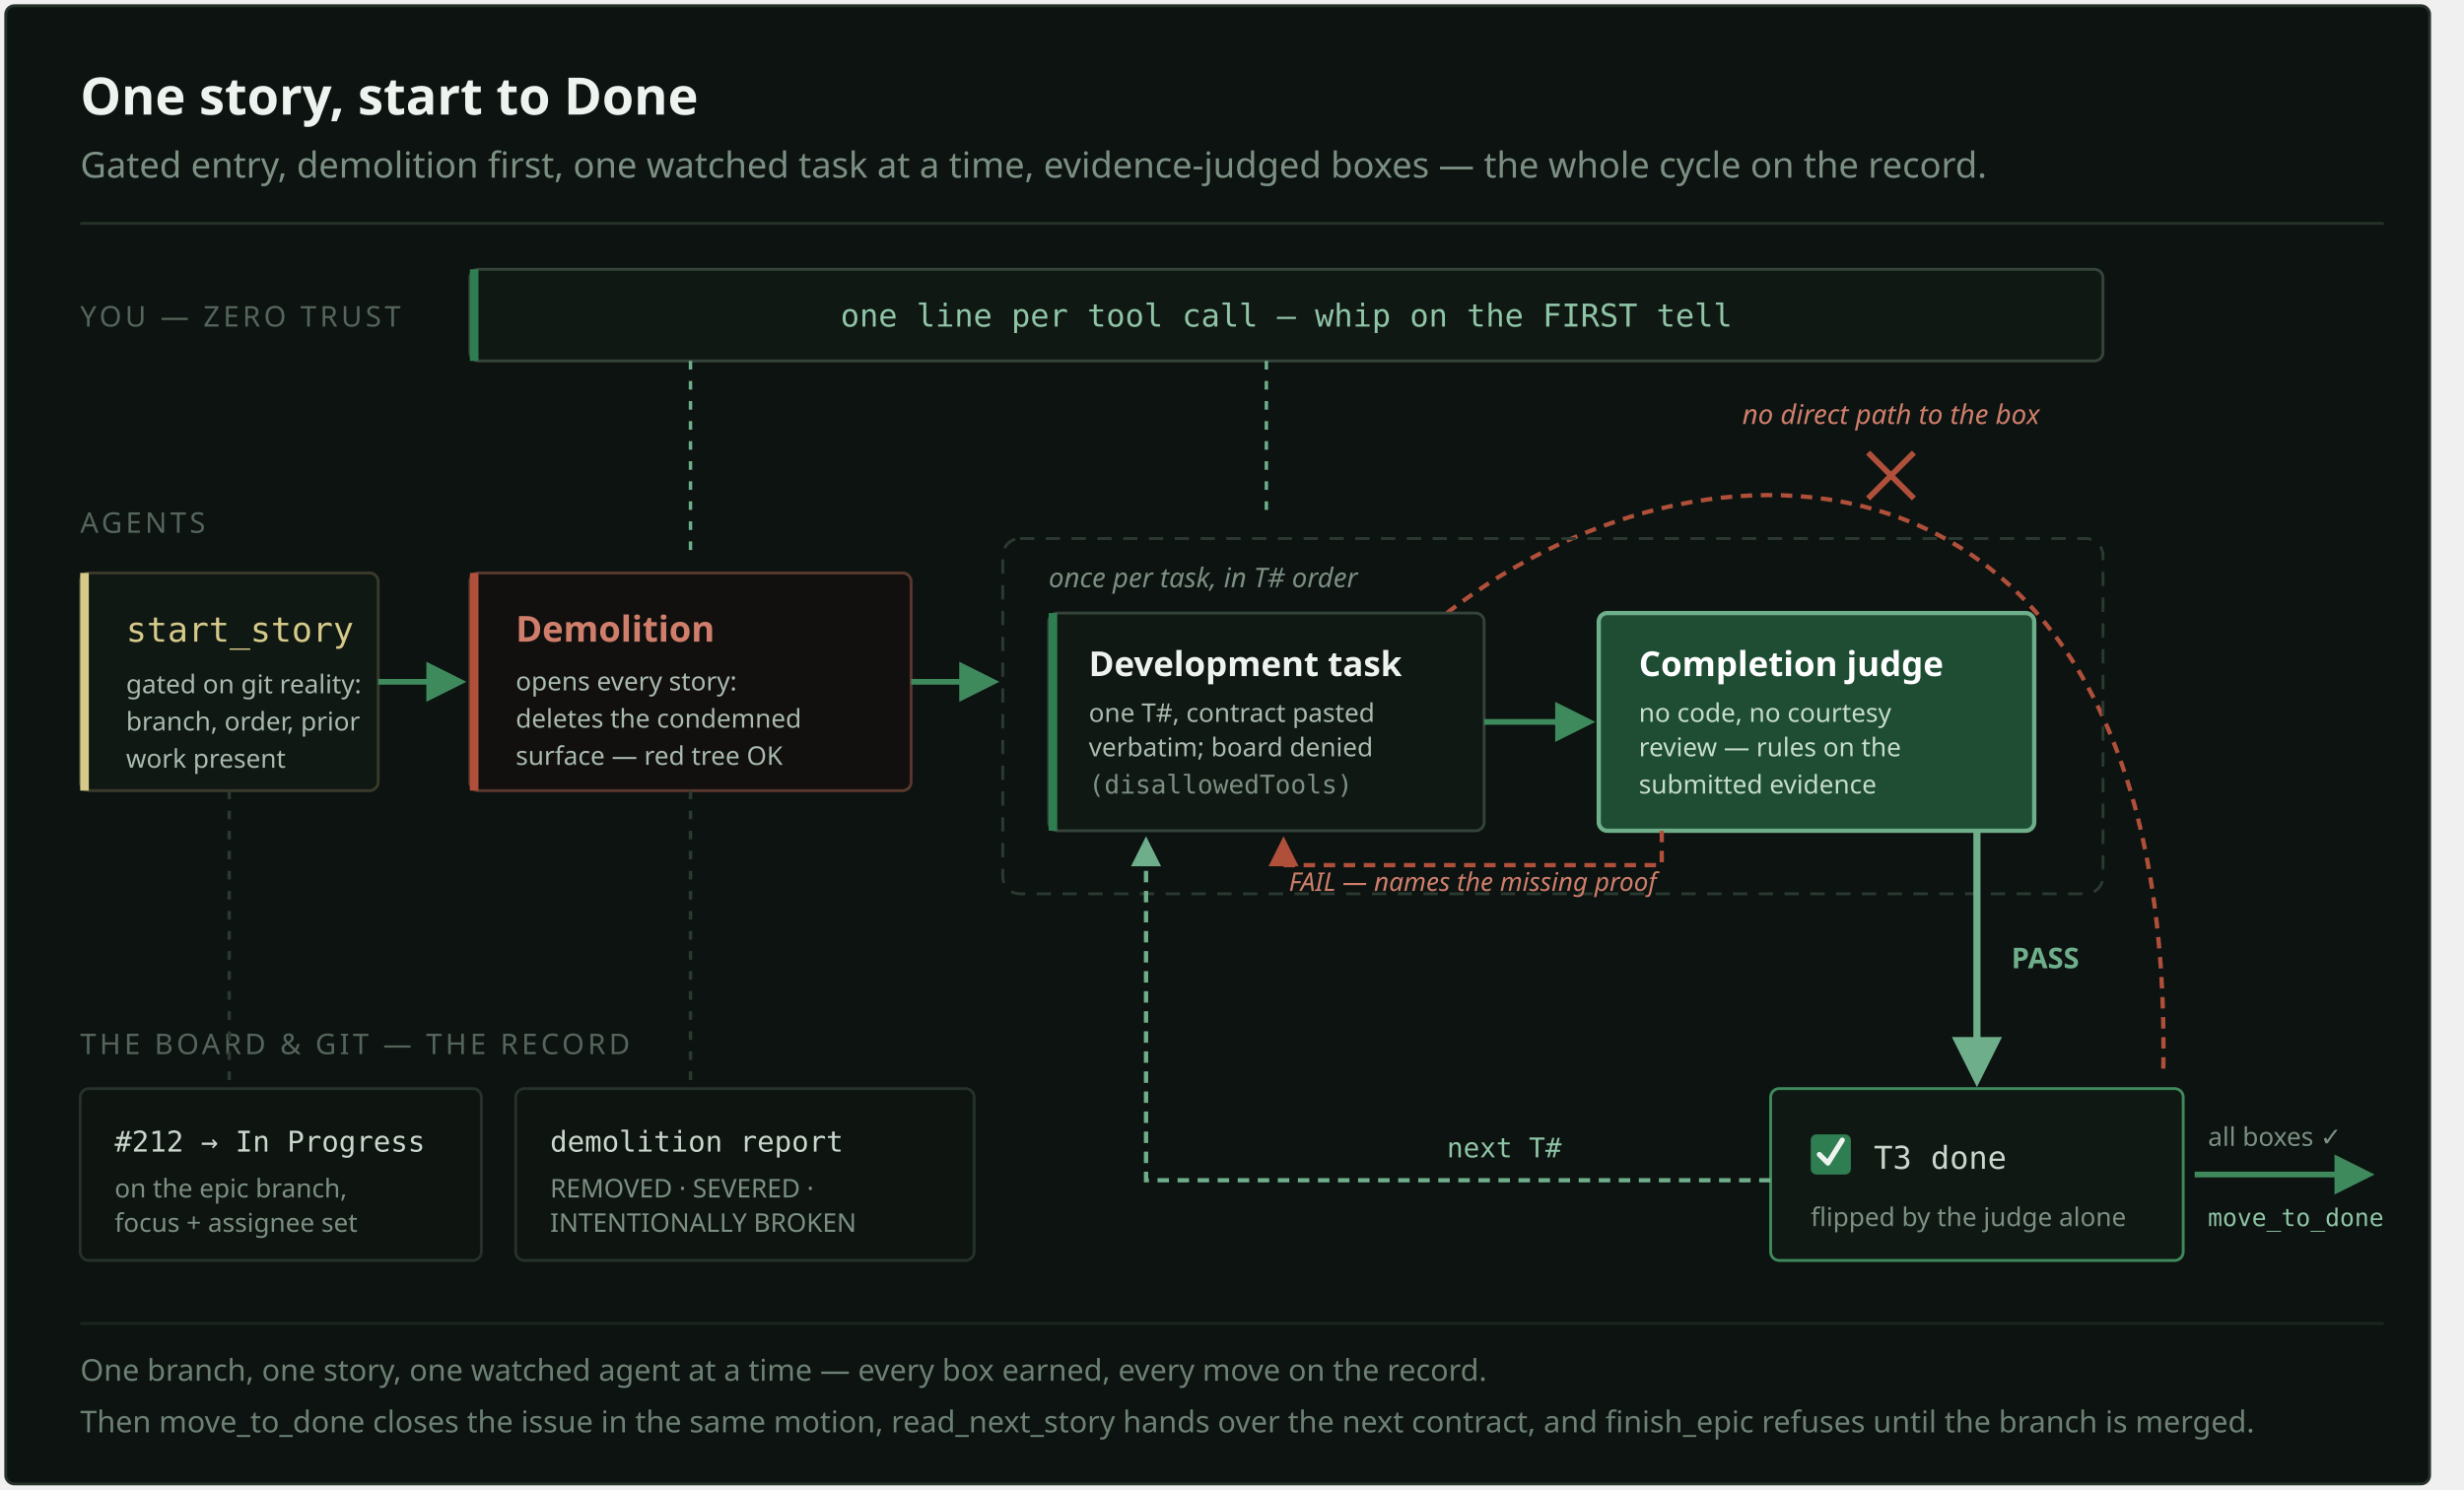
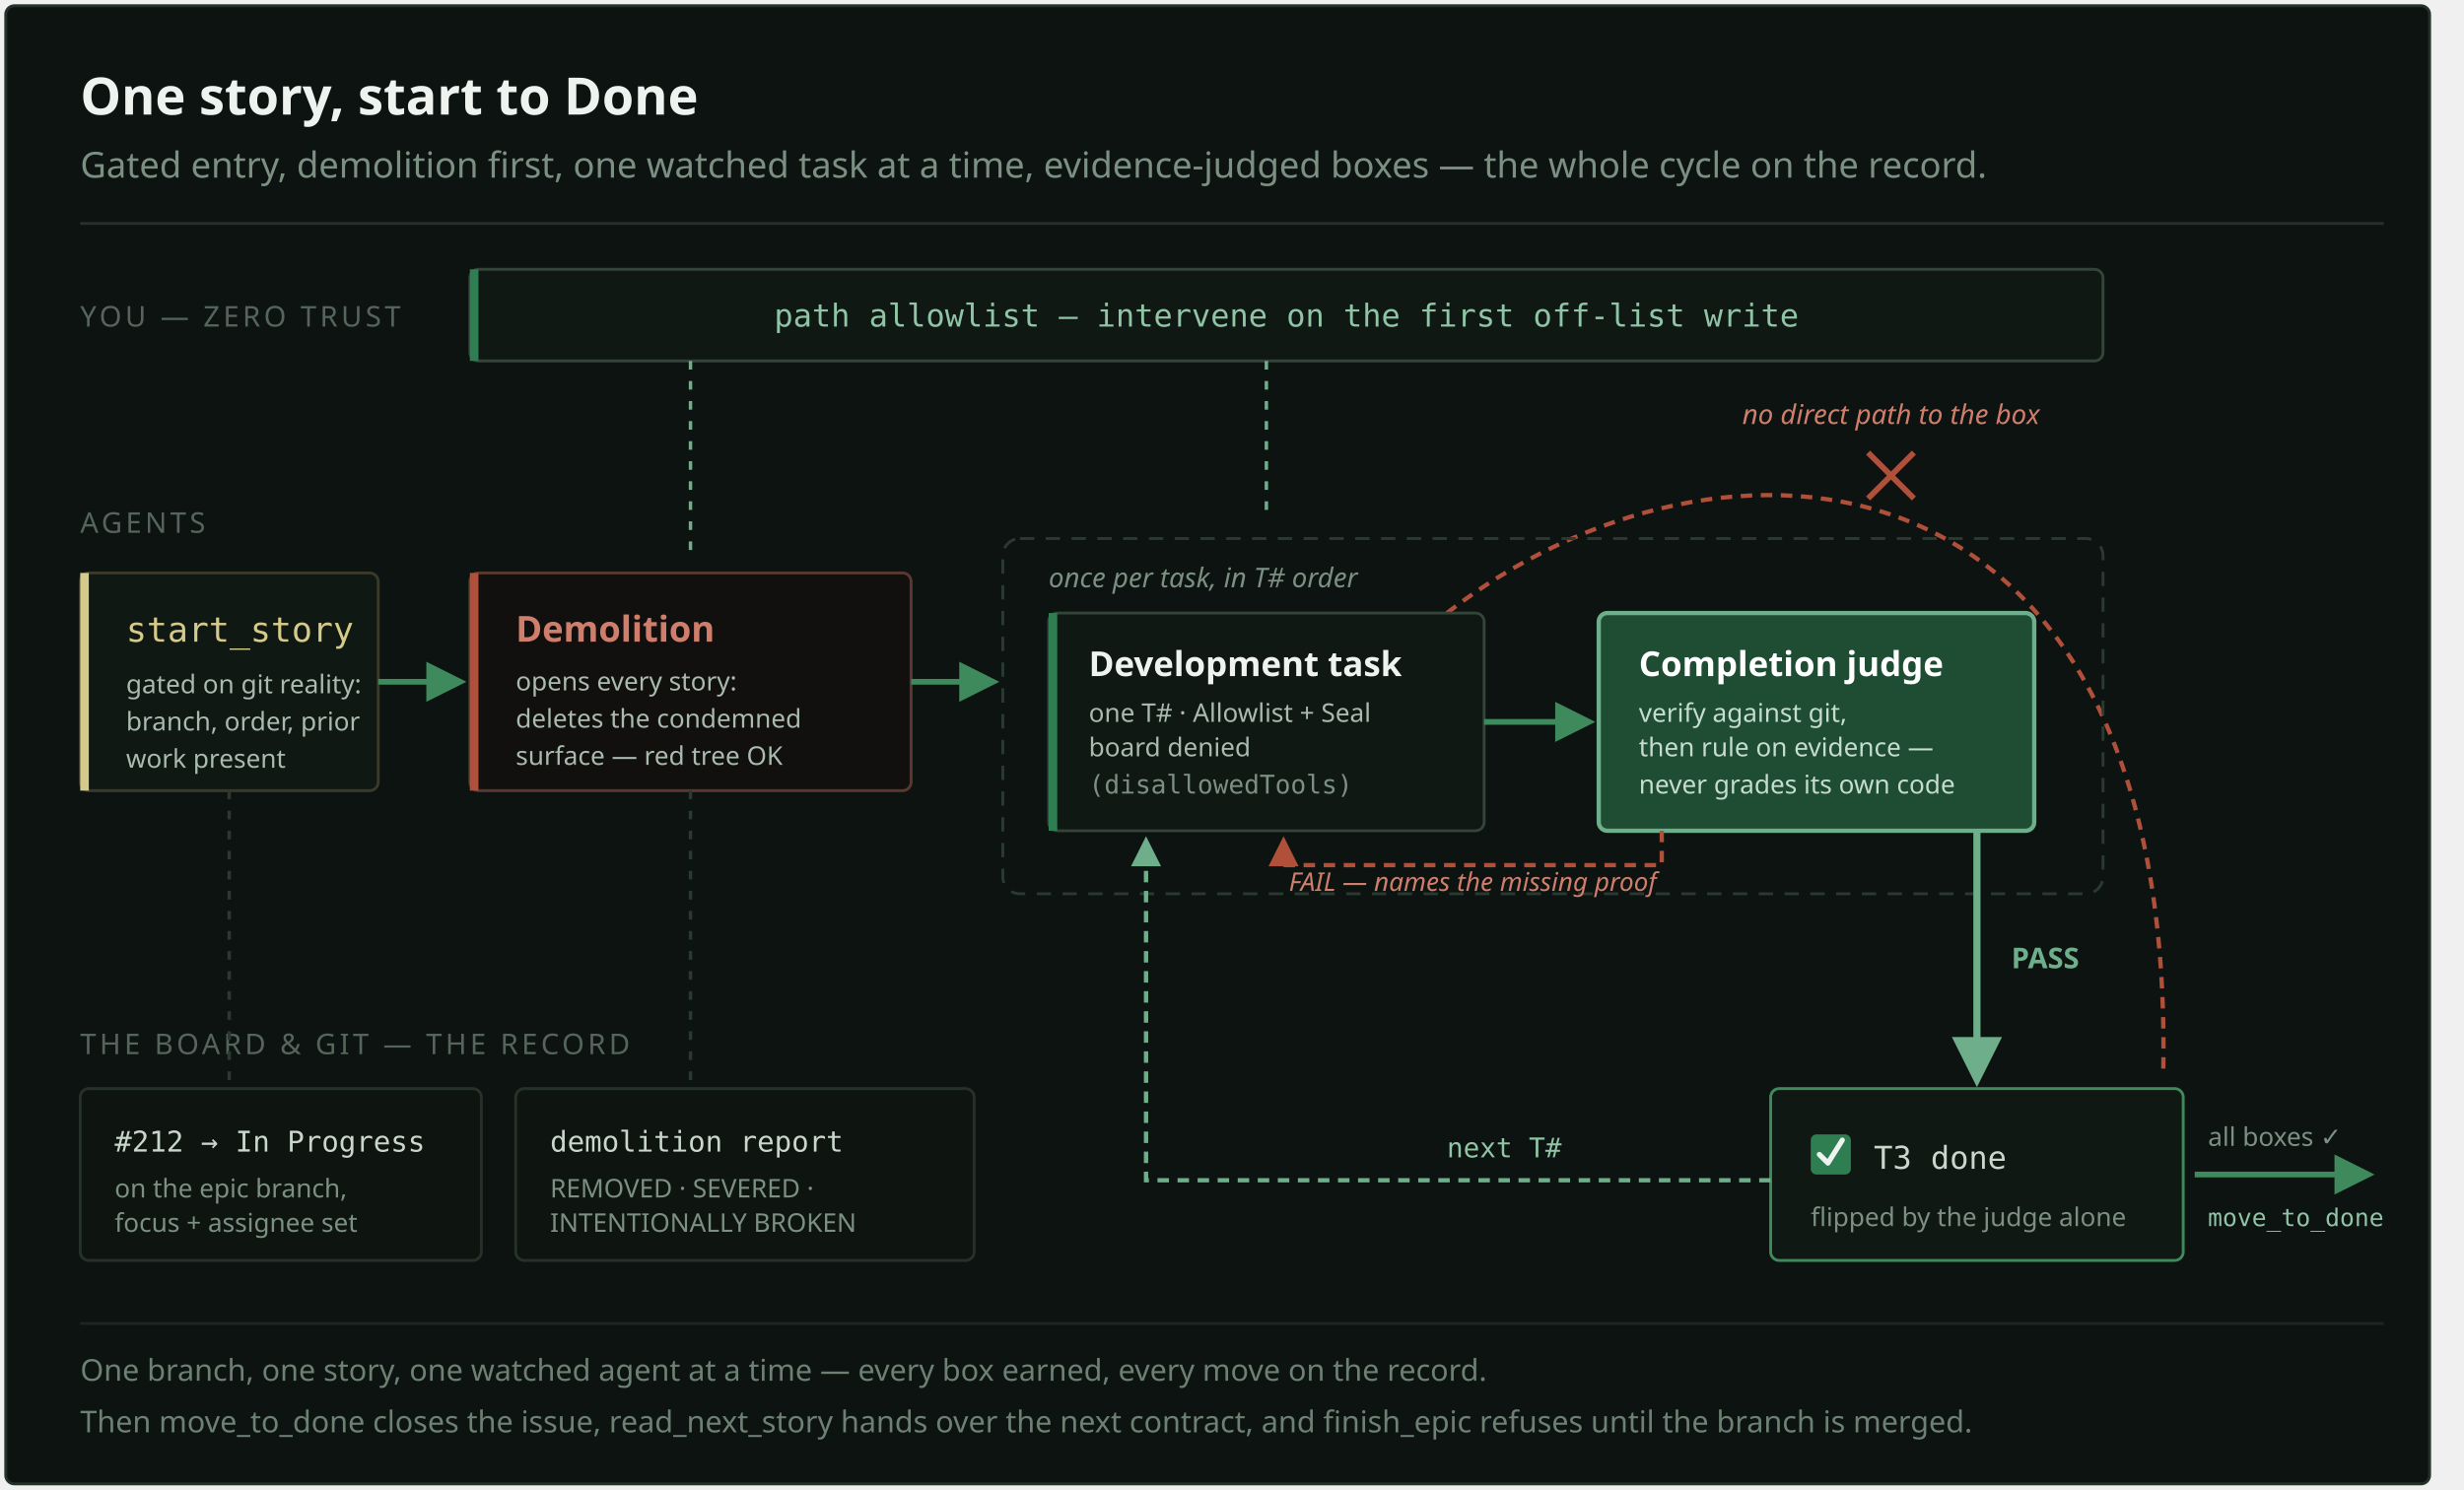
- <svg xmlns="http://www.w3.org/2000/svg" viewBox="0 0 860 520" width="860" height="520" font-family="ui-sans-serif, 'IBM Plex Sans', system-ui, sans-serif" role="img" aria-label="One story, start to Done: start_story gates on git reality, demolition deletes the condemned surface, then one development task at a time runs under a zero-trust monitor, submits evidence to the judge, and only the judge's PASS flips a task box on the board; FAIL loops back naming the missing proof, and there is no direct path from the developer to the checkbox.">
+ <svg xmlns="http://www.w3.org/2000/svg" viewBox="0 0 860 520" width="860" height="520" font-family="ui-sans-serif, 'IBM Plex Sans', system-ui, sans-serif" role="img" aria-label="One story, start to Done: start_story gates on git reality, demolition deletes the condemned surface, then one development task at a time runs under a path-allowlist monitor and submits evidence to the judge — verify_task_completion then check_story_task on PASS only; FAIL loops back naming the missing proof, and there is no direct path from developer to checkbox.">
  <defs>
    <style>
      .mono { font-family: ui-monospace, 'JetBrains Mono', Menlo, Consolas, monospace; }
    </style>
    <marker id="fern" viewBox="0 0 10 10" refX="8" refY="5" markerWidth="7" markerHeight="7" orient="auto-start-reverse">
      <path d="M0,0 L10,5 L0,10 z" fill="#3f8a5c" />
    </marker>
    <marker id="fernb" viewBox="0 0 10 10" refX="8" refY="5" markerWidth="7" markerHeight="7" orient="auto-start-reverse">
      <path d="M0,0 L10,5 L0,10 z" fill="#6FAE8B" />
    </marker>
    <marker id="clay" viewBox="0 0 10 10" refX="8" refY="5" markerWidth="7" markerHeight="7" orient="auto-start-reverse">
      <path d="M0,0 L10,5 L0,10 z" fill="#b0503b" />
    </marker>
  </defs>
  <rect x="2" y="2" width="846" height="516" rx="3" fill="#0c1310" stroke="#263229" />
  <text x="28" y="40" font-size="18" font-weight="600" fill="#eef3ef">One story, start to Done</text>
  <text x="28" y="62" font-size="12.5" fill="#7c8f83">Gated entry, demolition first, one watched task at a time, evidence-judged boxes — the whole cycle on the record.</text>
  <line x1="28" y1="78" x2="832" y2="78" stroke="#263229" />
  <text x="28" y="114" font-size="10" letter-spacing="1.2" fill="#55655c">YOU — ZERO TRUST</text>
  <rect x="164" y="94" width="570" height="32" rx="3" fill="#101813" stroke="#35443b" />
  <rect x="164" y="94" width="3" height="32" fill="#2F7E52" />
-   <text x="449" y="114" text-anchor="middle" class="mono" font-size="11" fill="#8fc4a6">one line per tool call — whip on the FIRST tell</text>
+   <text x="449" y="114" text-anchor="middle" class="mono" font-size="11" fill="#8fc4a6">path allowlist — intervene on the first off-list write</text>
  <line x1="241" y1="126" x2="241" y2="196" stroke="#6FAE8B" stroke-width="1.2" stroke-dasharray="3 4" />
  <line x1="442" y1="126" x2="442" y2="182" stroke="#6FAE8B" stroke-width="1.2" stroke-dasharray="3 4" />
  <path d="M 505,214 C 600,140 760,150 755,376" fill="none" stroke="#b0503b" stroke-width="1.5" stroke-dasharray="4 3" />
  <line x1="652" y1="158" x2="668" y2="174" stroke="#b0503b" stroke-width="2" />
  <line x1="668" y1="158" x2="652" y2="174" stroke="#b0503b" stroke-width="2" />
  <text x="660" y="148" text-anchor="middle" font-size="9.5" font-style="italic" fill="#cf7e6b">no direct path to the box</text>
  <text x="28" y="186" font-size="10" letter-spacing="1.2" fill="#55655c">AGENTS</text>
  <rect x="28" y="200" width="104" height="76" rx="3" fill="#101813" stroke="#3a3a2a" />
  <rect x="28" y="200" width="3" height="76" fill="#d6ca8a" />
  <text x="44" y="224" class="mono" font-size="12" fill="#d6ca8a">start_story</text>
  <text x="44" y="242" font-size="9" fill="#a9baaf">gated on git reality:</text>
  <text x="44" y="255" font-size="9" fill="#a9baaf">branch, order, prior</text>
  <text x="44" y="268" font-size="9" fill="#a9baaf">work present</text>
  <line x1="132" y1="238" x2="160" y2="238" stroke="#3f8a5c" stroke-width="2" marker-end="url(#fern)" />
  <rect x="164" y="200" width="154" height="76" rx="3" fill="#12100e" stroke="#5a382e" />
  <rect x="164" y="200" width="3" height="76" fill="#b0503b" />
  <text x="180" y="224" font-size="12.5" font-weight="600" fill="#cf7e6b">Demolition</text>
  <text x="180" y="241" font-size="9" fill="#a9baaf">opens every story:</text>
  <text x="180" y="254" font-size="9" fill="#a9baaf">deletes the condemned</text>
  <text x="180" y="267" font-size="9" fill="#a9baaf">surface — red tree OK</text>
  <line x1="318" y1="238" x2="346" y2="238" stroke="#3f8a5c" stroke-width="2" marker-end="url(#fern)" />
  <rect x="350" y="188" width="384" height="124" rx="6" fill="none" stroke="#2b3a31" stroke-dasharray="5 4" />
  <text x="366" y="205" font-size="9.5" font-style="italic" fill="#7c8f83">once per task, in T# order</text>
  <rect x="366" y="214" width="152" height="76" rx="3" fill="#101813" stroke="#35443b" />
  <rect x="366" y="214" width="3" height="76" fill="#2F7E52" />
  <text x="380" y="236" font-size="12" font-weight="600" fill="#eef3ef">Development task</text>
-   <text x="380" y="252" font-size="9" fill="#a9baaf">one T#, contract pasted</text>
-   <text x="380" y="264" font-size="9" fill="#a9baaf">verbatim; board denied</text>
+   <text x="380" y="252" font-size="9" fill="#a9baaf">one T# · Allowlist + Seal</text>
+   <text x="380" y="264" font-size="9" fill="#a9baaf">board denied</text>
  <text x="380" y="277" class="mono" font-size="9" fill="#7c8f83">(disallowedTools)</text>
  <line x1="518" y1="252" x2="554" y2="252" stroke="#3f8a5c" stroke-width="2" marker-end="url(#fern)" />
  <rect x="558" y="214" width="152" height="76" rx="3" fill="#1E4D33" stroke="#6FAE8B" stroke-width="1.5" />
  <text x="572" y="236" font-size="12" font-weight="600" fill="#ffffff">Completion judge</text>
-   <text x="572" y="252" font-size="9" fill="#c6dccd">no code, no courtesy</text>
-   <text x="572" y="264" font-size="9" fill="#c6dccd">review — rules on the</text>
-   <text x="572" y="277" font-size="9" fill="#c6dccd">submitted evidence</text>
+   <text x="572" y="252" font-size="9" fill="#c6dccd">verify against git,</text>
+   <text x="572" y="264" font-size="9" fill="#c6dccd">then rule on evidence —</text>
+   <text x="572" y="277" font-size="9" fill="#c6dccd">never grades its own code</text>
  <path d="M 580,290 L 580,302 L 448,302 L 448,294" fill="none" stroke="#b0503b" stroke-width="1.5" stroke-dasharray="4 3" marker-end="url(#clay)" />
  <text x="514" y="311" text-anchor="middle" font-size="9" font-style="italic" fill="#cf7e6b">FAIL — names the missing proof</text>
  <line x1="690" y1="290" x2="690" y2="376" stroke="#6FAE8B" stroke-width="2.5" marker-end="url(#fernb)" />
  <text x="702" y="338" font-size="10" font-weight="600" fill="#6FAE8B">PASS</text>
  <text x="28" y="368" font-size="10" letter-spacing="1.2" fill="#55655c">THE BOARD &amp; GIT — THE RECORD</text>
  <line x1="80" y1="276" x2="80" y2="380" stroke="#2b3a31" stroke-width="1.2" stroke-dasharray="3 4" />
  <rect x="28" y="380" width="140" height="60" rx="3" fill="#0e1511" stroke="#263229" />
  <text x="40" y="402" class="mono" font-size="10" fill="#c9d6cc">#212 → In Progress</text>
  <text x="40" y="418" font-size="9" fill="#7c8f83">on the epic branch,</text>
  <text x="40" y="430" font-size="9" fill="#7c8f83">focus + assignee set</text>
  <line x1="241" y1="276" x2="241" y2="380" stroke="#2b3a31" stroke-width="1.2" stroke-dasharray="3 4" />
  <rect x="180" y="380" width="160" height="60" rx="3" fill="#0e1511" stroke="#263229" />
  <text x="192" y="402" class="mono" font-size="10" fill="#c9d6cc">demolition report</text>
  <text x="192" y="418" font-size="9" fill="#7c8f83">REMOVED · SEVERED ·</text>
  <text x="192" y="430" font-size="9" fill="#7c8f83">INTENTIONALLY BROKEN</text>
  <rect x="618" y="380" width="144" height="60" rx="3" fill="#101813" stroke="#3f8a5c" />
  <rect x="632" y="396" width="14" height="14" rx="2" fill="#2F7E52" />
  <path d="M 635,403 L 638,406 L 643,398" fill="none" stroke="#eef3ef" stroke-width="1.8" stroke-linecap="round" stroke-linejoin="round" />
  <text x="654" y="408" class="mono" font-size="11" fill="#c9d6cc">T3 done</text>
  <text x="632" y="428" font-size="9" fill="#7c8f83">flipped by the judge alone</text>
  <path d="M 618,412 L 400,412 L 400,294" fill="none" stroke="#6FAE8B" stroke-width="1.5" stroke-dasharray="4 3" marker-end="url(#fernb)" />
  <text x="505" y="404" class="mono" font-size="9.5" fill="#8fc4a6">next T#</text>
  <text x="794" y="400" text-anchor="middle" font-size="9" fill="#7c8f83">all boxes ✓</text>
  <line x1="766" y1="410" x2="826" y2="410" stroke="#3f8a5c" stroke-width="2" marker-end="url(#fern)" />
  <text x="832" y="428" text-anchor="end" class="mono" font-size="8.5" fill="#8fc4a6">move_to_done</text>
  <line x1="28" y1="462" x2="832" y2="462" stroke="#1b2620" />
  <text x="28" y="482" font-size="10.5" fill="#6d8074">One branch, one story, one watched agent at a time — every box earned, every move on the record.</text>
-   <text x="28" y="500" font-size="10.5" fill="#6d8074">Then move_to_done closes the issue in the same motion, read_next_story hands over the next contract, and finish_epic refuses until the branch is merged.</text>
+   <text x="28" y="500" font-size="10.5" fill="#6d8074">Then move_to_done closes the issue, read_next_story hands over the next contract, and finish_epic refuses until the branch is merged.</text>
</svg>
